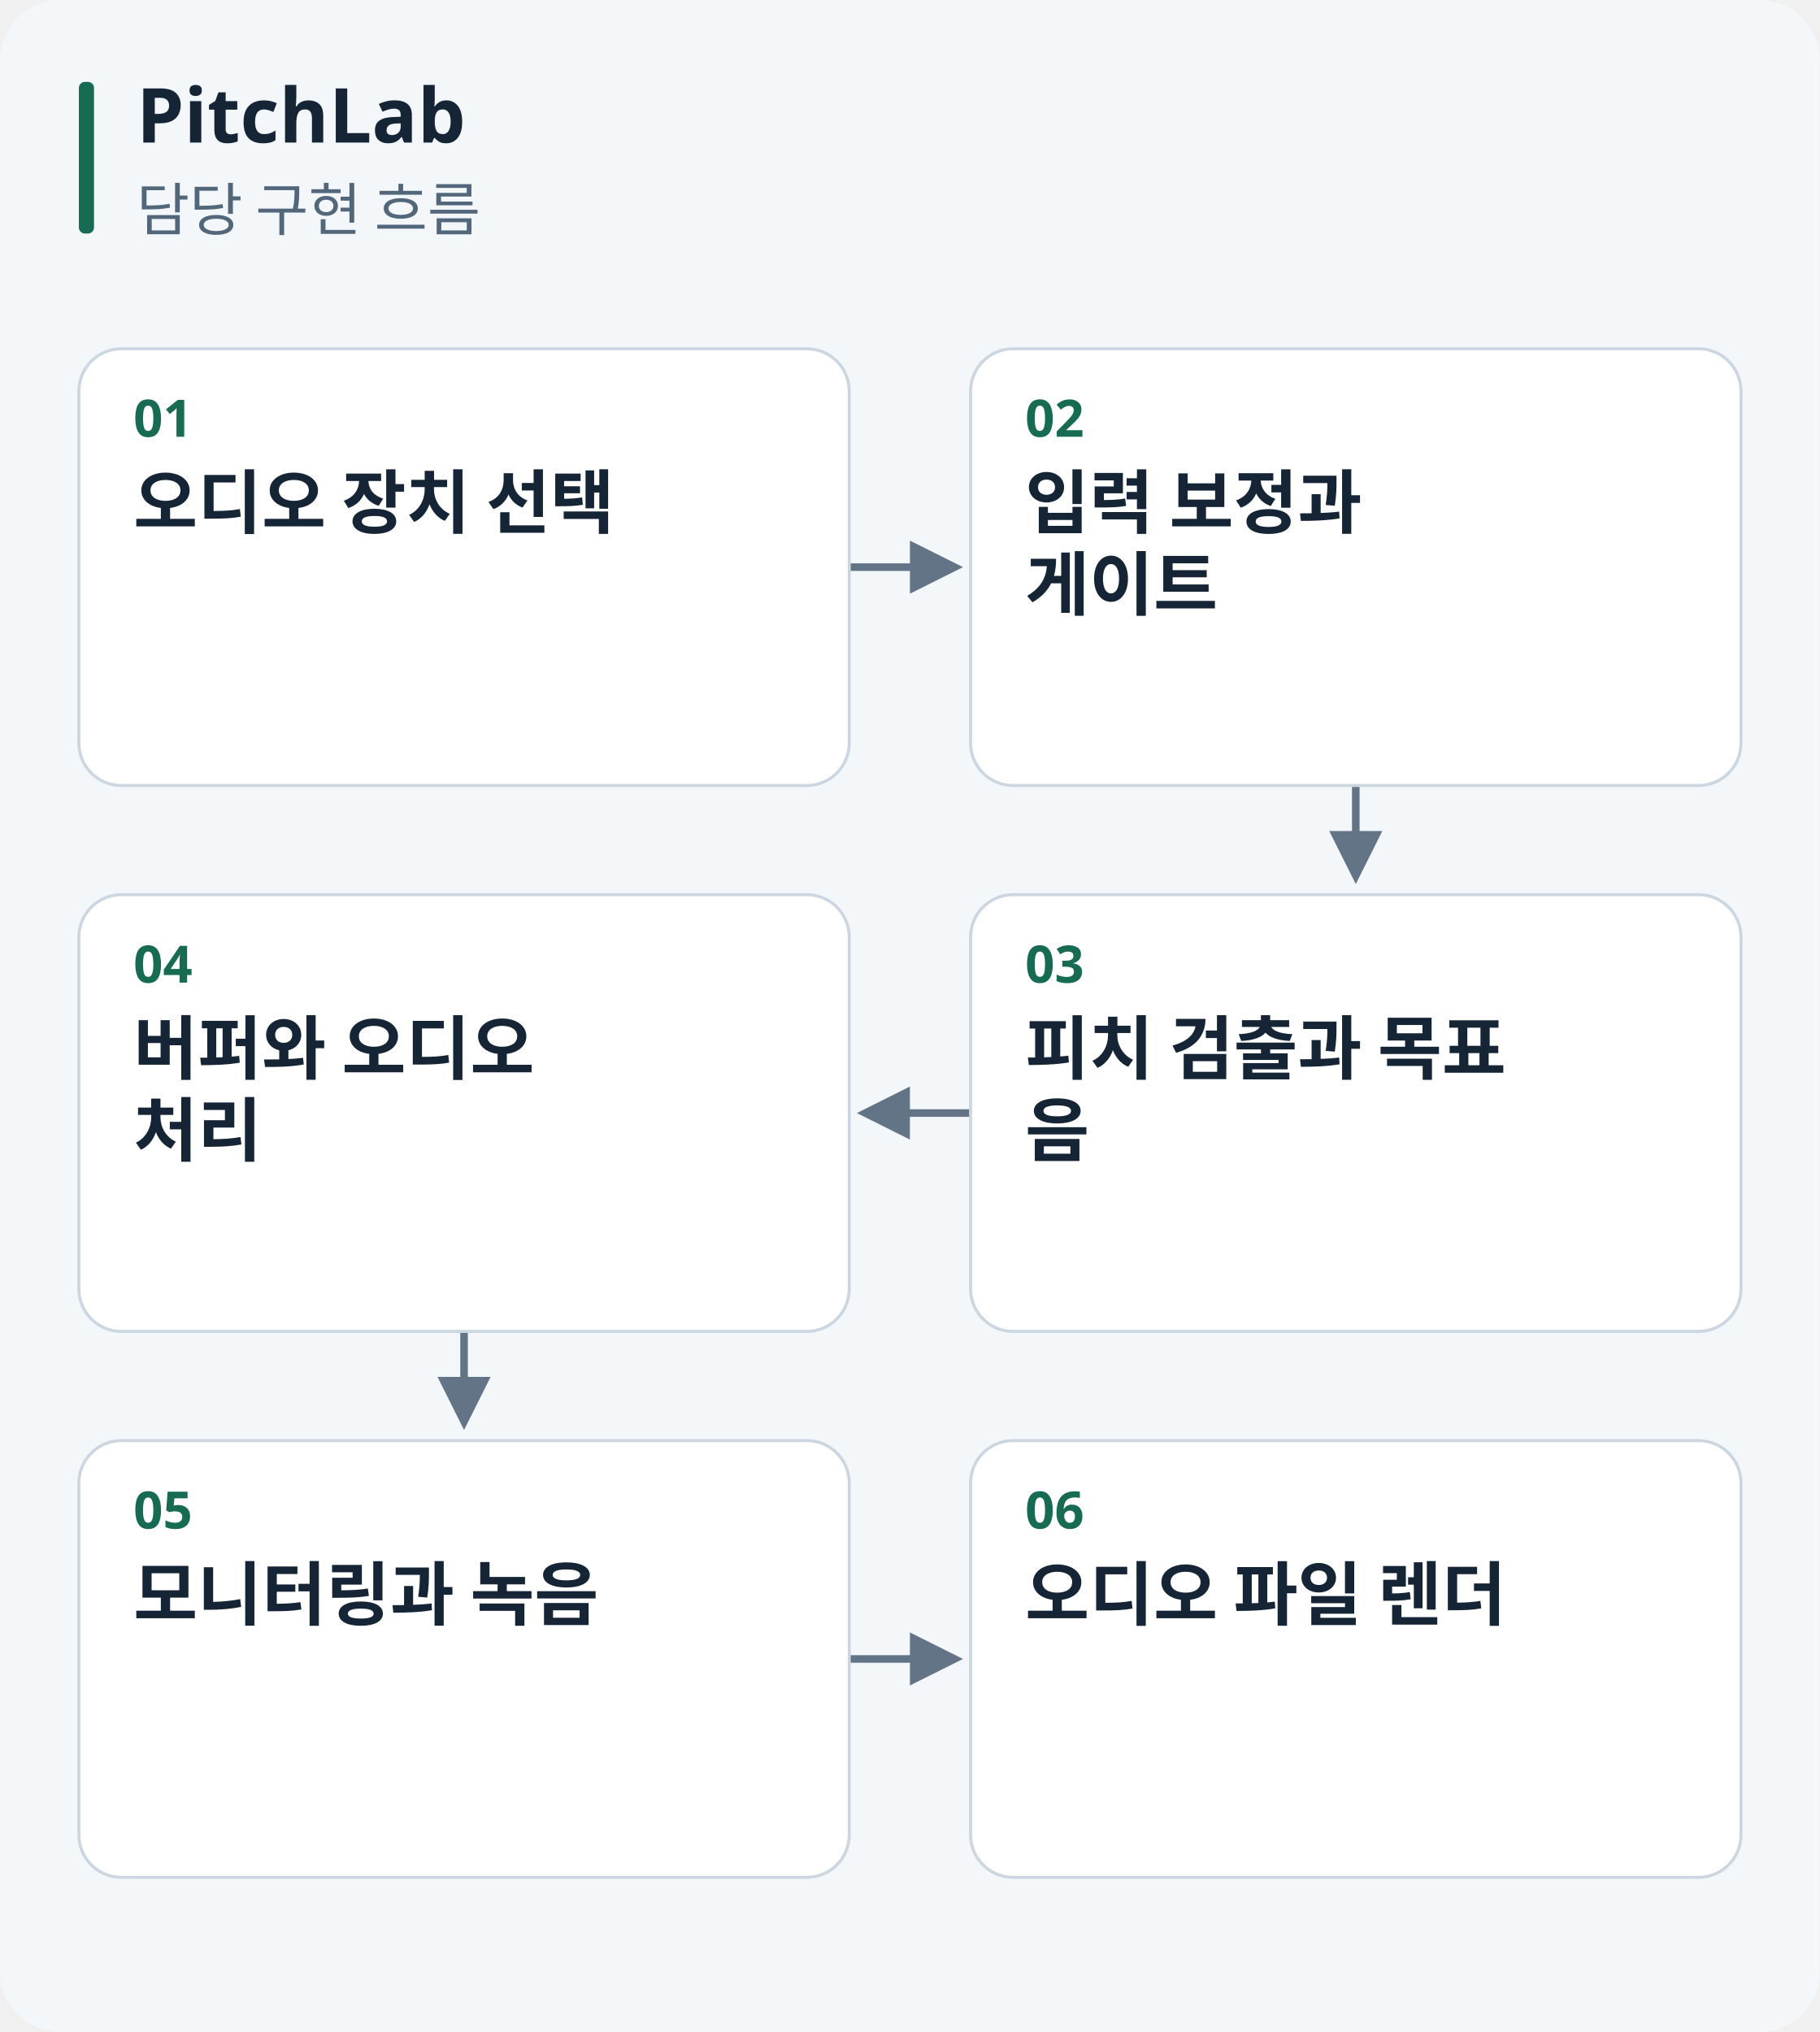
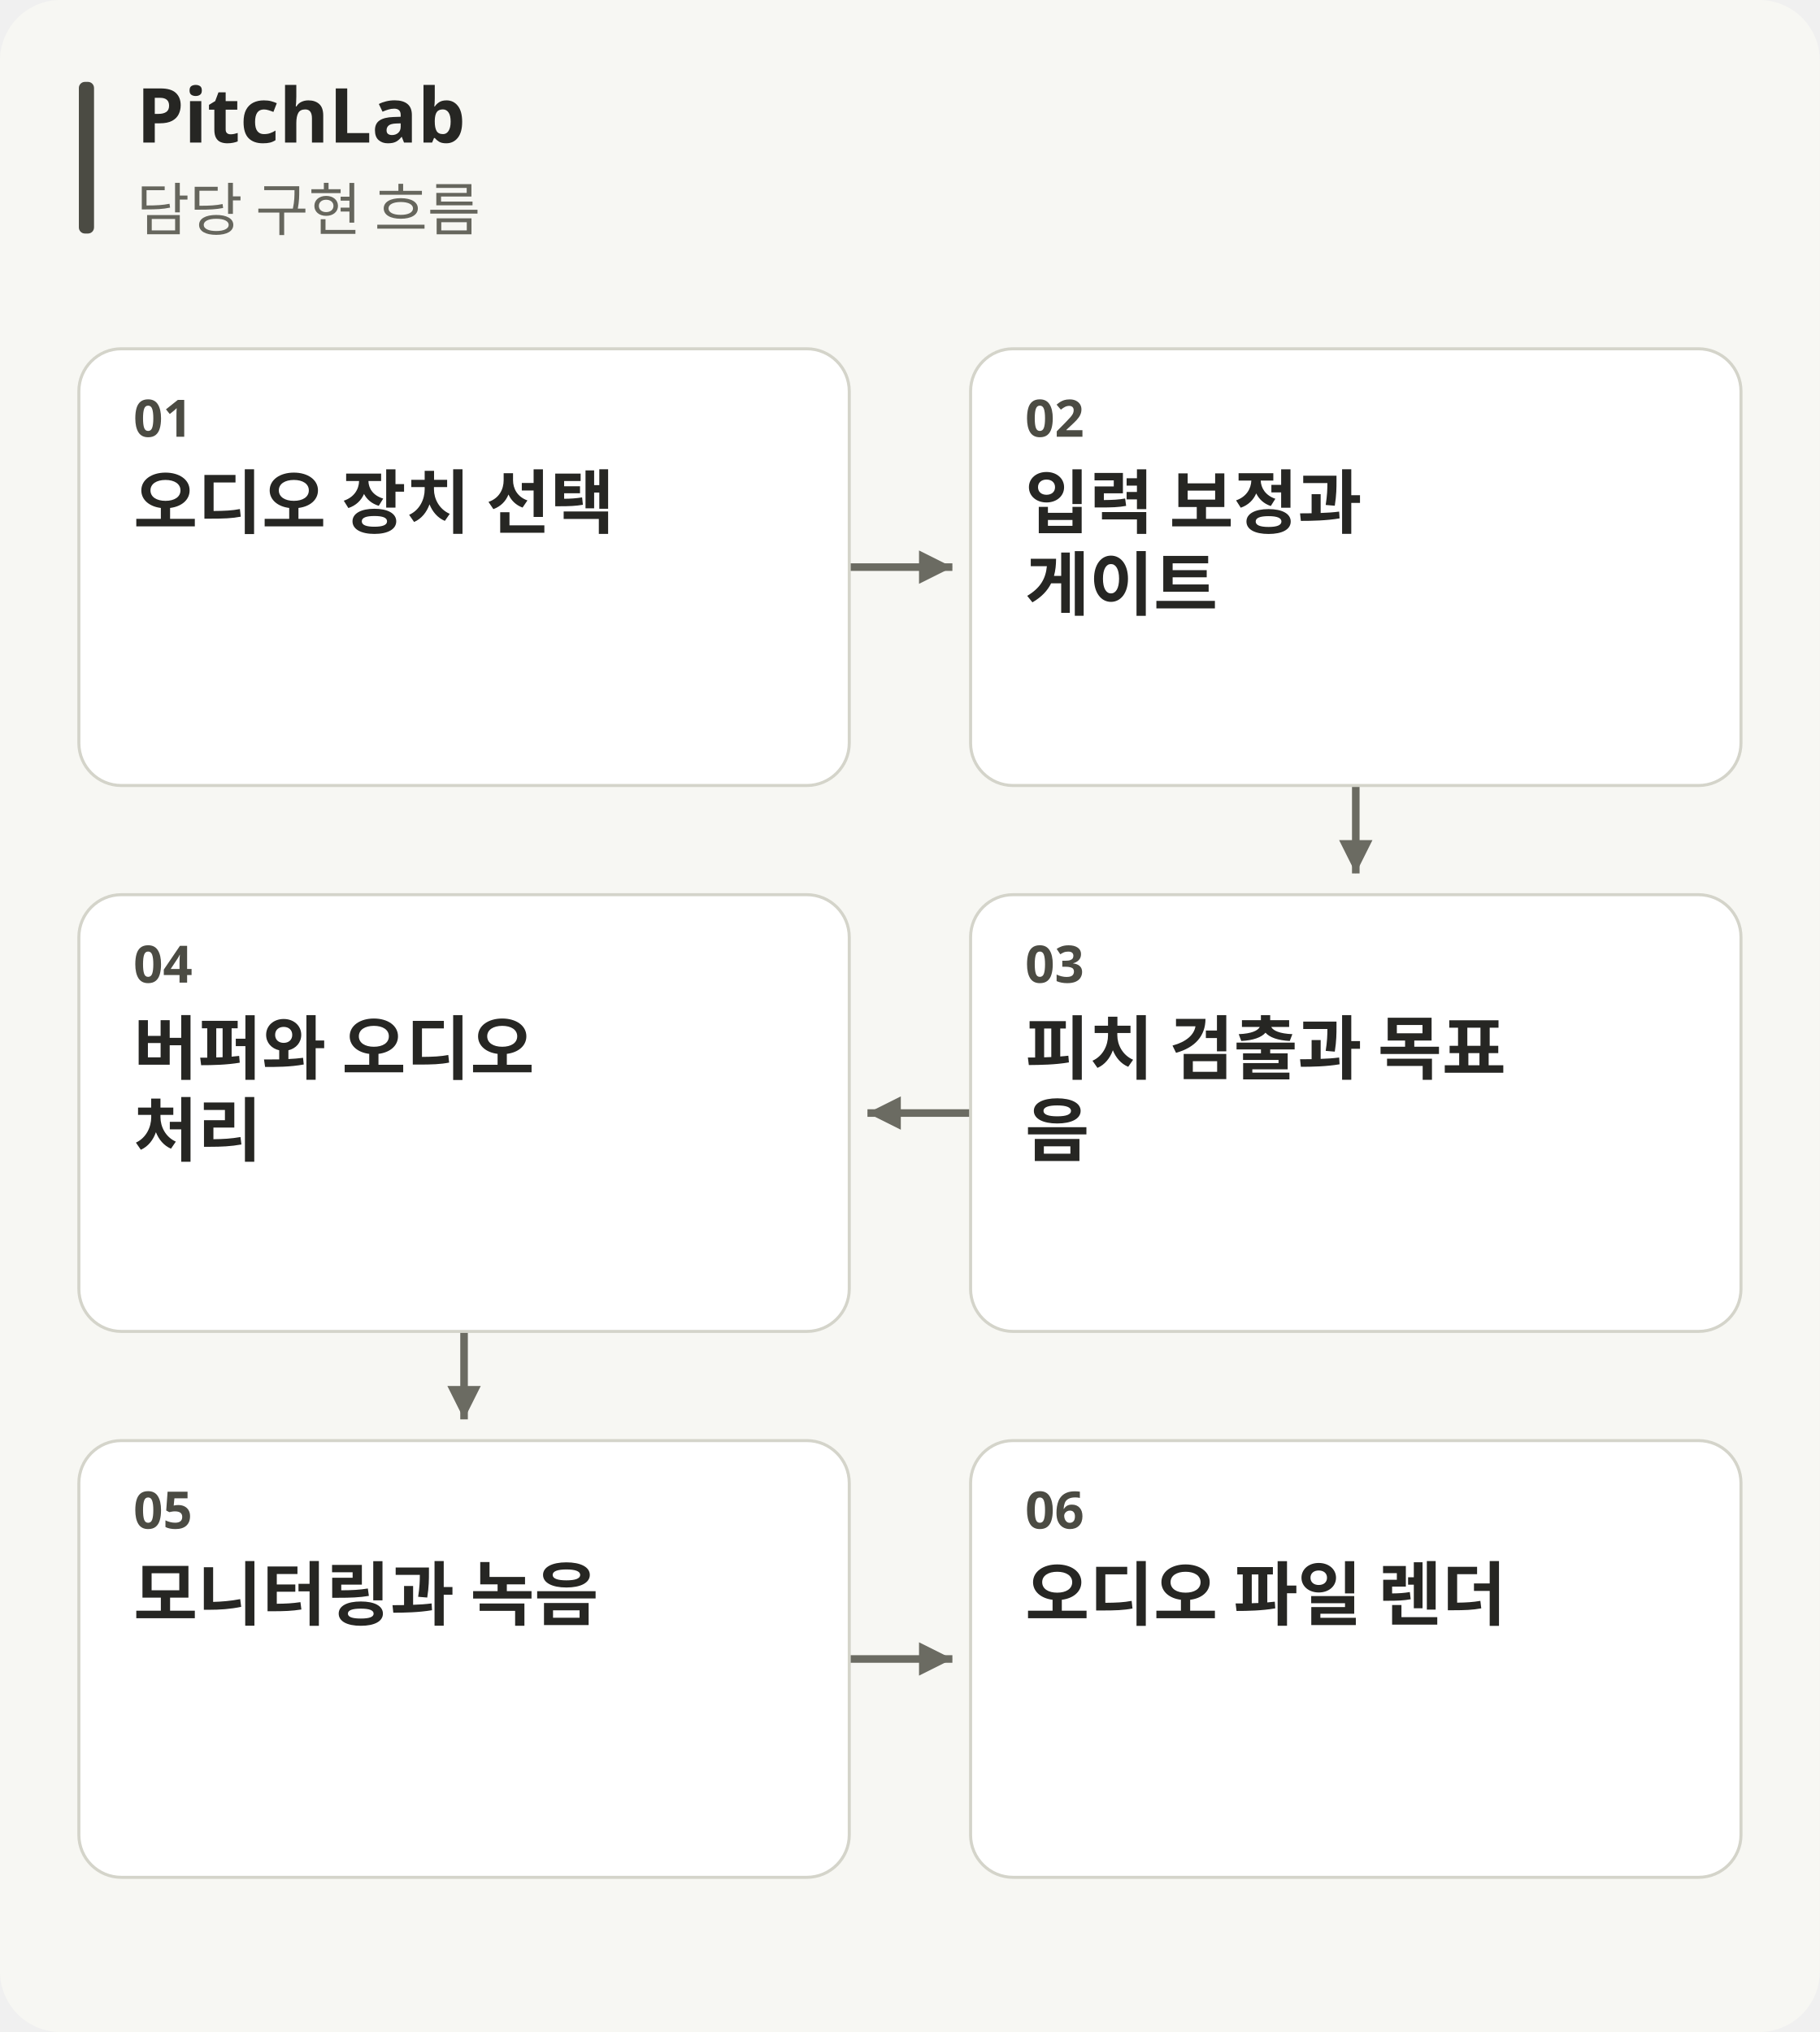
<svg xmlns="http://www.w3.org/2000/svg" width="600" height="670" viewBox="0 0 600 670" role="img" aria-labelledby="title desc">
-   <defs>
-     <marker id="arrow" viewBox="0 0 10 10" refX="8" refY="5" markerWidth="7" markerHeight="7" orient="auto-start-reverse">
-       <path d="M0 0 L10 5 L0 10Z" fill="#637487" />
-     </marker>
-   </defs>
-   <rect width="600" height="100%" rx="20" fill="#f4f7fa" />
-   <rect x="26" y="27" width="5" height="50" rx="2" fill="#166b52" />
-   <text x="45" y="47" fill="#152536" font-size="25" font-weight="700" font-family="Segoe UI,Malgun Gothic,Yu Gothic,sans-serif">PitchLab</text>
-   <text x="45" y="76" fill="#53677b" font-size="19" font-family="Segoe UI,Malgun Gothic,Yu Gothic,sans-serif">담당 구현 흐름</text>
-   <path d="M280 187 H314" fill="none" stroke="#637487" stroke-width="2.5" marker-end="url(#arrow)" />
-   <path d="M447 259 V288" fill="none" stroke="#637487" stroke-width="2.5" marker-end="url(#arrow)" />
-   <path d="M320 367 H286" fill="none" stroke="#637487" stroke-width="2.5" marker-end="url(#arrow)" />
-   <path d="M153 439 V468" fill="none" stroke="#637487" stroke-width="2.5" marker-end="url(#arrow)" />
-   <path d="M280 547 H314" fill="none" stroke="#637487" stroke-width="2.5" marker-end="url(#arrow)" />
-   <rect x="26" y="115" width="254" height="144" rx="14" fill="#fff" stroke="#cbd6e0" />
-   <text x="44" y="144" font-size="17" font-weight="700" fill="#166b52" font-family="Segoe UI,sans-serif">01</text>
-   <text x="44" y="174" fill="#152536" font-size="23" font-weight="600" font-family="Segoe UI,Malgun Gothic,Yu Gothic,sans-serif">오디오 장치 선택</text>
-   <rect x="320" y="115" width="254" height="144" rx="14" fill="#fff" stroke="#cbd6e0" />
-   <text x="338" y="144" font-size="17" font-weight="700" fill="#166b52" font-family="Segoe UI,sans-serif">02</text>
-   <text x="338" y="174" fill="#152536" font-size="23" font-weight="600" font-family="Segoe UI,Malgun Gothic,Yu Gothic,sans-serif">입력 보정과</text>
-   <text x="338" y="201" fill="#152536" font-size="23" font-weight="600" font-family="Segoe UI,Malgun Gothic,Yu Gothic,sans-serif">게이트</text>
-   <rect x="320" y="295" width="254" height="144" rx="14" fill="#fff" stroke="#cbd6e0" />
-   <text x="338" y="324" font-size="17" font-weight="700" fill="#166b52" font-family="Segoe UI,sans-serif">03</text>
-   <text x="338" y="354" fill="#152536" font-size="23" font-weight="600" font-family="Segoe UI,Malgun Gothic,Yu Gothic,sans-serif">피치 검출과 목표</text>
-   <text x="338" y="381" fill="#152536" font-size="23" font-weight="600" font-family="Segoe UI,Malgun Gothic,Yu Gothic,sans-serif">음</text>
-   <rect x="26" y="295" width="254" height="144" rx="14" fill="#fff" stroke="#cbd6e0" />
-   <text x="44" y="324" font-size="17" font-weight="700" fill="#166b52" font-family="Segoe UI,sans-serif">04</text>
-   <text x="44" y="354" fill="#152536" font-size="23" font-weight="600" font-family="Segoe UI,Malgun Gothic,Yu Gothic,sans-serif">버퍼와 오디오</text>
-   <text x="44" y="381" fill="#152536" font-size="23" font-weight="600" font-family="Segoe UI,Malgun Gothic,Yu Gothic,sans-serif">처리</text>
-   <rect x="26" y="475" width="254" height="144" rx="14" fill="#fff" stroke="#cbd6e0" />
-   <text x="44" y="504" font-size="17" font-weight="700" fill="#166b52" font-family="Segoe UI,sans-serif">05</text>
-   <text x="44" y="534" fill="#152536" font-size="23" font-weight="600" font-family="Segoe UI,Malgun Gothic,Yu Gothic,sans-serif">모니터링과 녹음</text>
-   <rect x="320" y="475" width="254" height="144" rx="14" fill="#fff" stroke="#cbd6e0" />
-   <text x="338" y="504" font-size="17" font-weight="700" fill="#166b52" font-family="Segoe UI,sans-serif">06</text>
-   <text x="338" y="534" fill="#152536" font-size="23" font-weight="600" font-family="Segoe UI,Malgun Gothic,Yu Gothic,sans-serif">오디오 파일 렌더</text>
+   <rect width="600" height="100%" rx="20" fill="#f7f7f3" />
+   <rect x="26" y="27" width="5" height="50" rx="2" fill="#4b4b43" />
+   <text x="45" y="47" fill="#262623" font-size="25" font-weight="700" font-family="Malgun Gothic,Apple SD Gothic Neo,sans-serif">PitchLab</text>
+   <text x="45" y="76" fill="#66665d" font-size="19" font-family="Malgun Gothic,Apple SD Gothic Neo,sans-serif">담당 구현 흐름</text>
+   <path d="M280 187 H314" fill="none" stroke="#6b6b62" stroke-width="2.5" stroke-linejoin="round" />
+   <polygon points="314,187 303,181.5 303,192.5" fill="#6b6b62" />
+   <path d="M447 259 V288" fill="none" stroke="#6b6b62" stroke-width="2.5" stroke-linejoin="round" />
+   <polygon points="447,288 452.5,277 441.5,277" fill="#6b6b62" />
+   <path d="M320 367 H286" fill="none" stroke="#6b6b62" stroke-width="2.5" stroke-linejoin="round" />
+   <polygon points="286,367 297,372.5 297,361.5" fill="#6b6b62" />
+   <path d="M153 439 V468" fill="none" stroke="#6b6b62" stroke-width="2.5" stroke-linejoin="round" />
+   <polygon points="153,468 158.5,457 147.5,457" fill="#6b6b62" />
+   <path d="M280 547 H314" fill="none" stroke="#6b6b62" stroke-width="2.5" stroke-linejoin="round" />
+   <polygon points="314,547 303,541.5 303,552.5" fill="#6b6b62" />
+   <rect x="26" y="115" width="254" height="144" rx="14" fill="#fff" stroke="#d4d4ca" />
+   <text x="44" y="144" font-size="17" font-weight="700" fill="#4b4b43" font-family="Malgun Gothic,Apple SD Gothic Neo,sans-serif">01</text>
+   <text x="44" y="174" fill="#262623" font-size="23" font-weight="600" font-family="Malgun Gothic,Apple SD Gothic Neo,sans-serif">오디오 장치 선택</text>
+   <rect x="320" y="115" width="254" height="144" rx="14" fill="#fff" stroke="#d4d4ca" />
+   <text x="338" y="144" font-size="17" font-weight="700" fill="#4b4b43" font-family="Malgun Gothic,Apple SD Gothic Neo,sans-serif">02</text>
+   <text x="338" y="174" fill="#262623" font-size="23" font-weight="600" font-family="Malgun Gothic,Apple SD Gothic Neo,sans-serif">입력 보정과</text>
+   <text x="338" y="201" fill="#262623" font-size="23" font-weight="600" font-family="Malgun Gothic,Apple SD Gothic Neo,sans-serif">게이트</text>
+   <rect x="320" y="295" width="254" height="144" rx="14" fill="#fff" stroke="#d4d4ca" />
+   <text x="338" y="324" font-size="17" font-weight="700" fill="#4b4b43" font-family="Malgun Gothic,Apple SD Gothic Neo,sans-serif">03</text>
+   <text x="338" y="354" fill="#262623" font-size="23" font-weight="600" font-family="Malgun Gothic,Apple SD Gothic Neo,sans-serif">피치 검출과 목표</text>
+   <text x="338" y="381" fill="#262623" font-size="23" font-weight="600" font-family="Malgun Gothic,Apple SD Gothic Neo,sans-serif">음</text>
+   <rect x="26" y="295" width="254" height="144" rx="14" fill="#fff" stroke="#d4d4ca" />
+   <text x="44" y="324" font-size="17" font-weight="700" fill="#4b4b43" font-family="Malgun Gothic,Apple SD Gothic Neo,sans-serif">04</text>
+   <text x="44" y="354" fill="#262623" font-size="23" font-weight="600" font-family="Malgun Gothic,Apple SD Gothic Neo,sans-serif">버퍼와 오디오</text>
+   <text x="44" y="381" fill="#262623" font-size="23" font-weight="600" font-family="Malgun Gothic,Apple SD Gothic Neo,sans-serif">처리</text>
+   <rect x="26" y="475" width="254" height="144" rx="14" fill="#fff" stroke="#d4d4ca" />
+   <text x="44" y="504" font-size="17" font-weight="700" fill="#4b4b43" font-family="Malgun Gothic,Apple SD Gothic Neo,sans-serif">05</text>
+   <text x="44" y="534" fill="#262623" font-size="23" font-weight="600" font-family="Malgun Gothic,Apple SD Gothic Neo,sans-serif">모니터링과 녹음</text>
+   <rect x="320" y="475" width="254" height="144" rx="14" fill="#fff" stroke="#d4d4ca" />
+   <text x="338" y="504" font-size="17" font-weight="700" fill="#4b4b43" font-family="Malgun Gothic,Apple SD Gothic Neo,sans-serif">06</text>
+   <text x="338" y="534" fill="#262623" font-size="23" font-weight="600" font-family="Malgun Gothic,Apple SD Gothic Neo,sans-serif">오디오 파일 렌더</text>
</svg>
